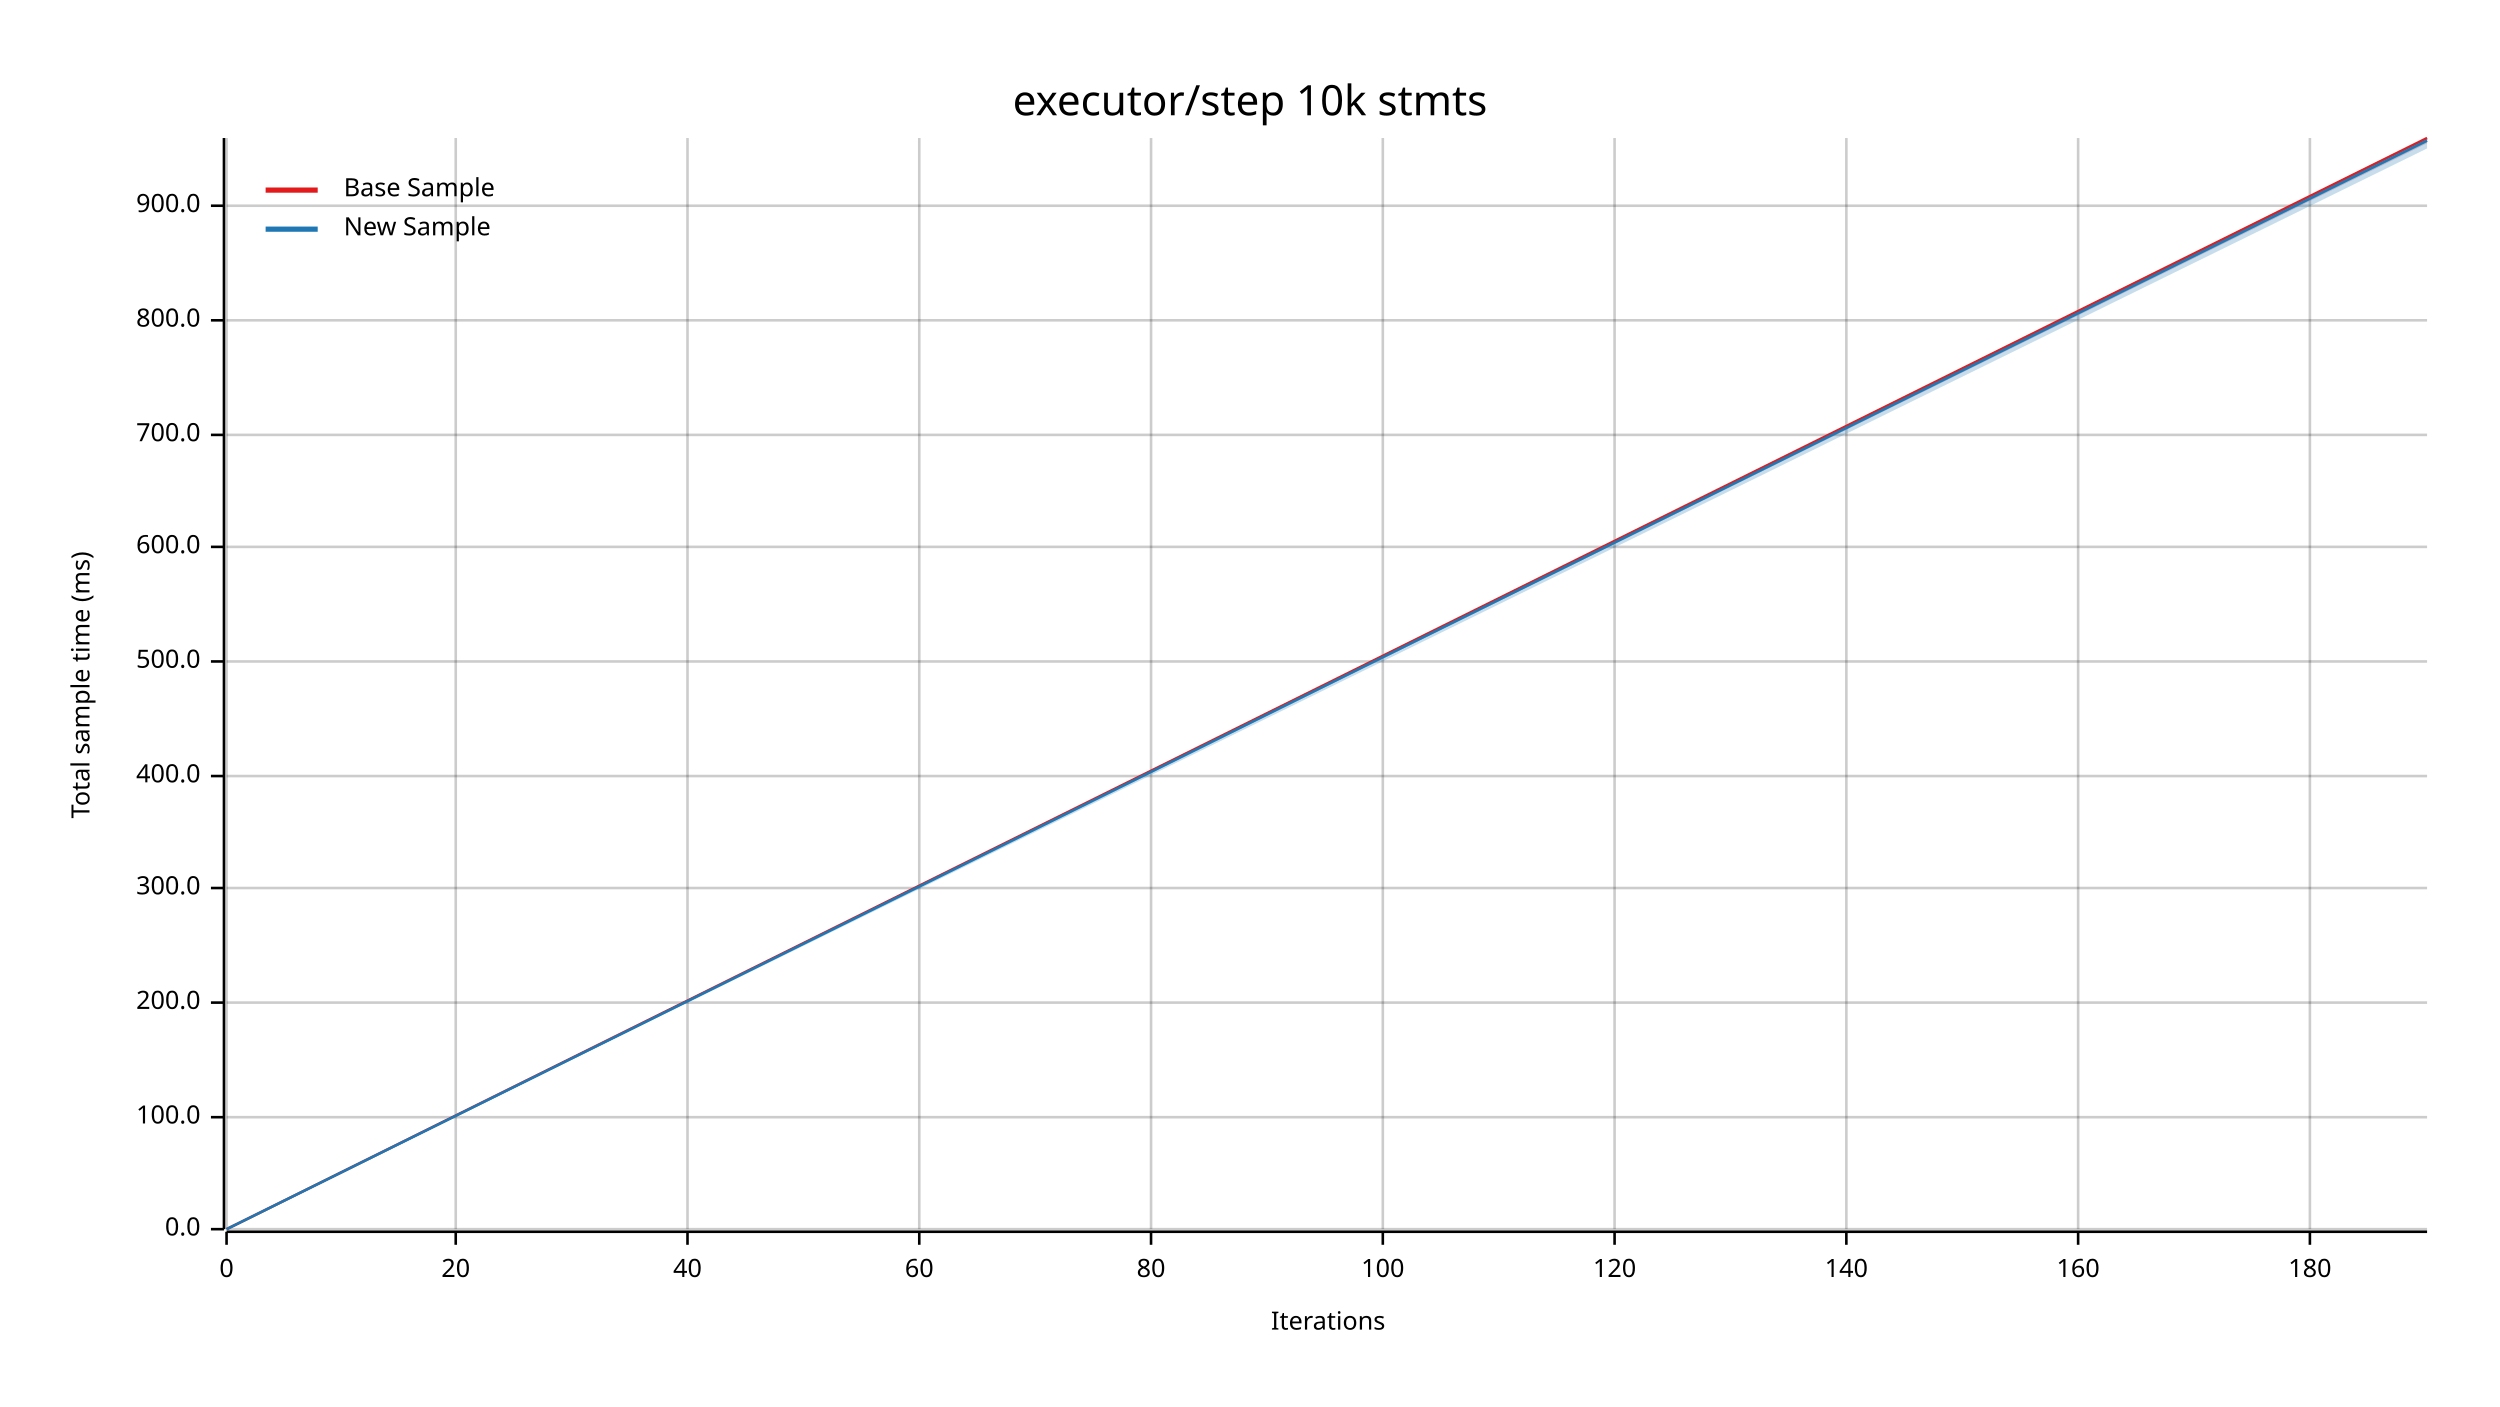
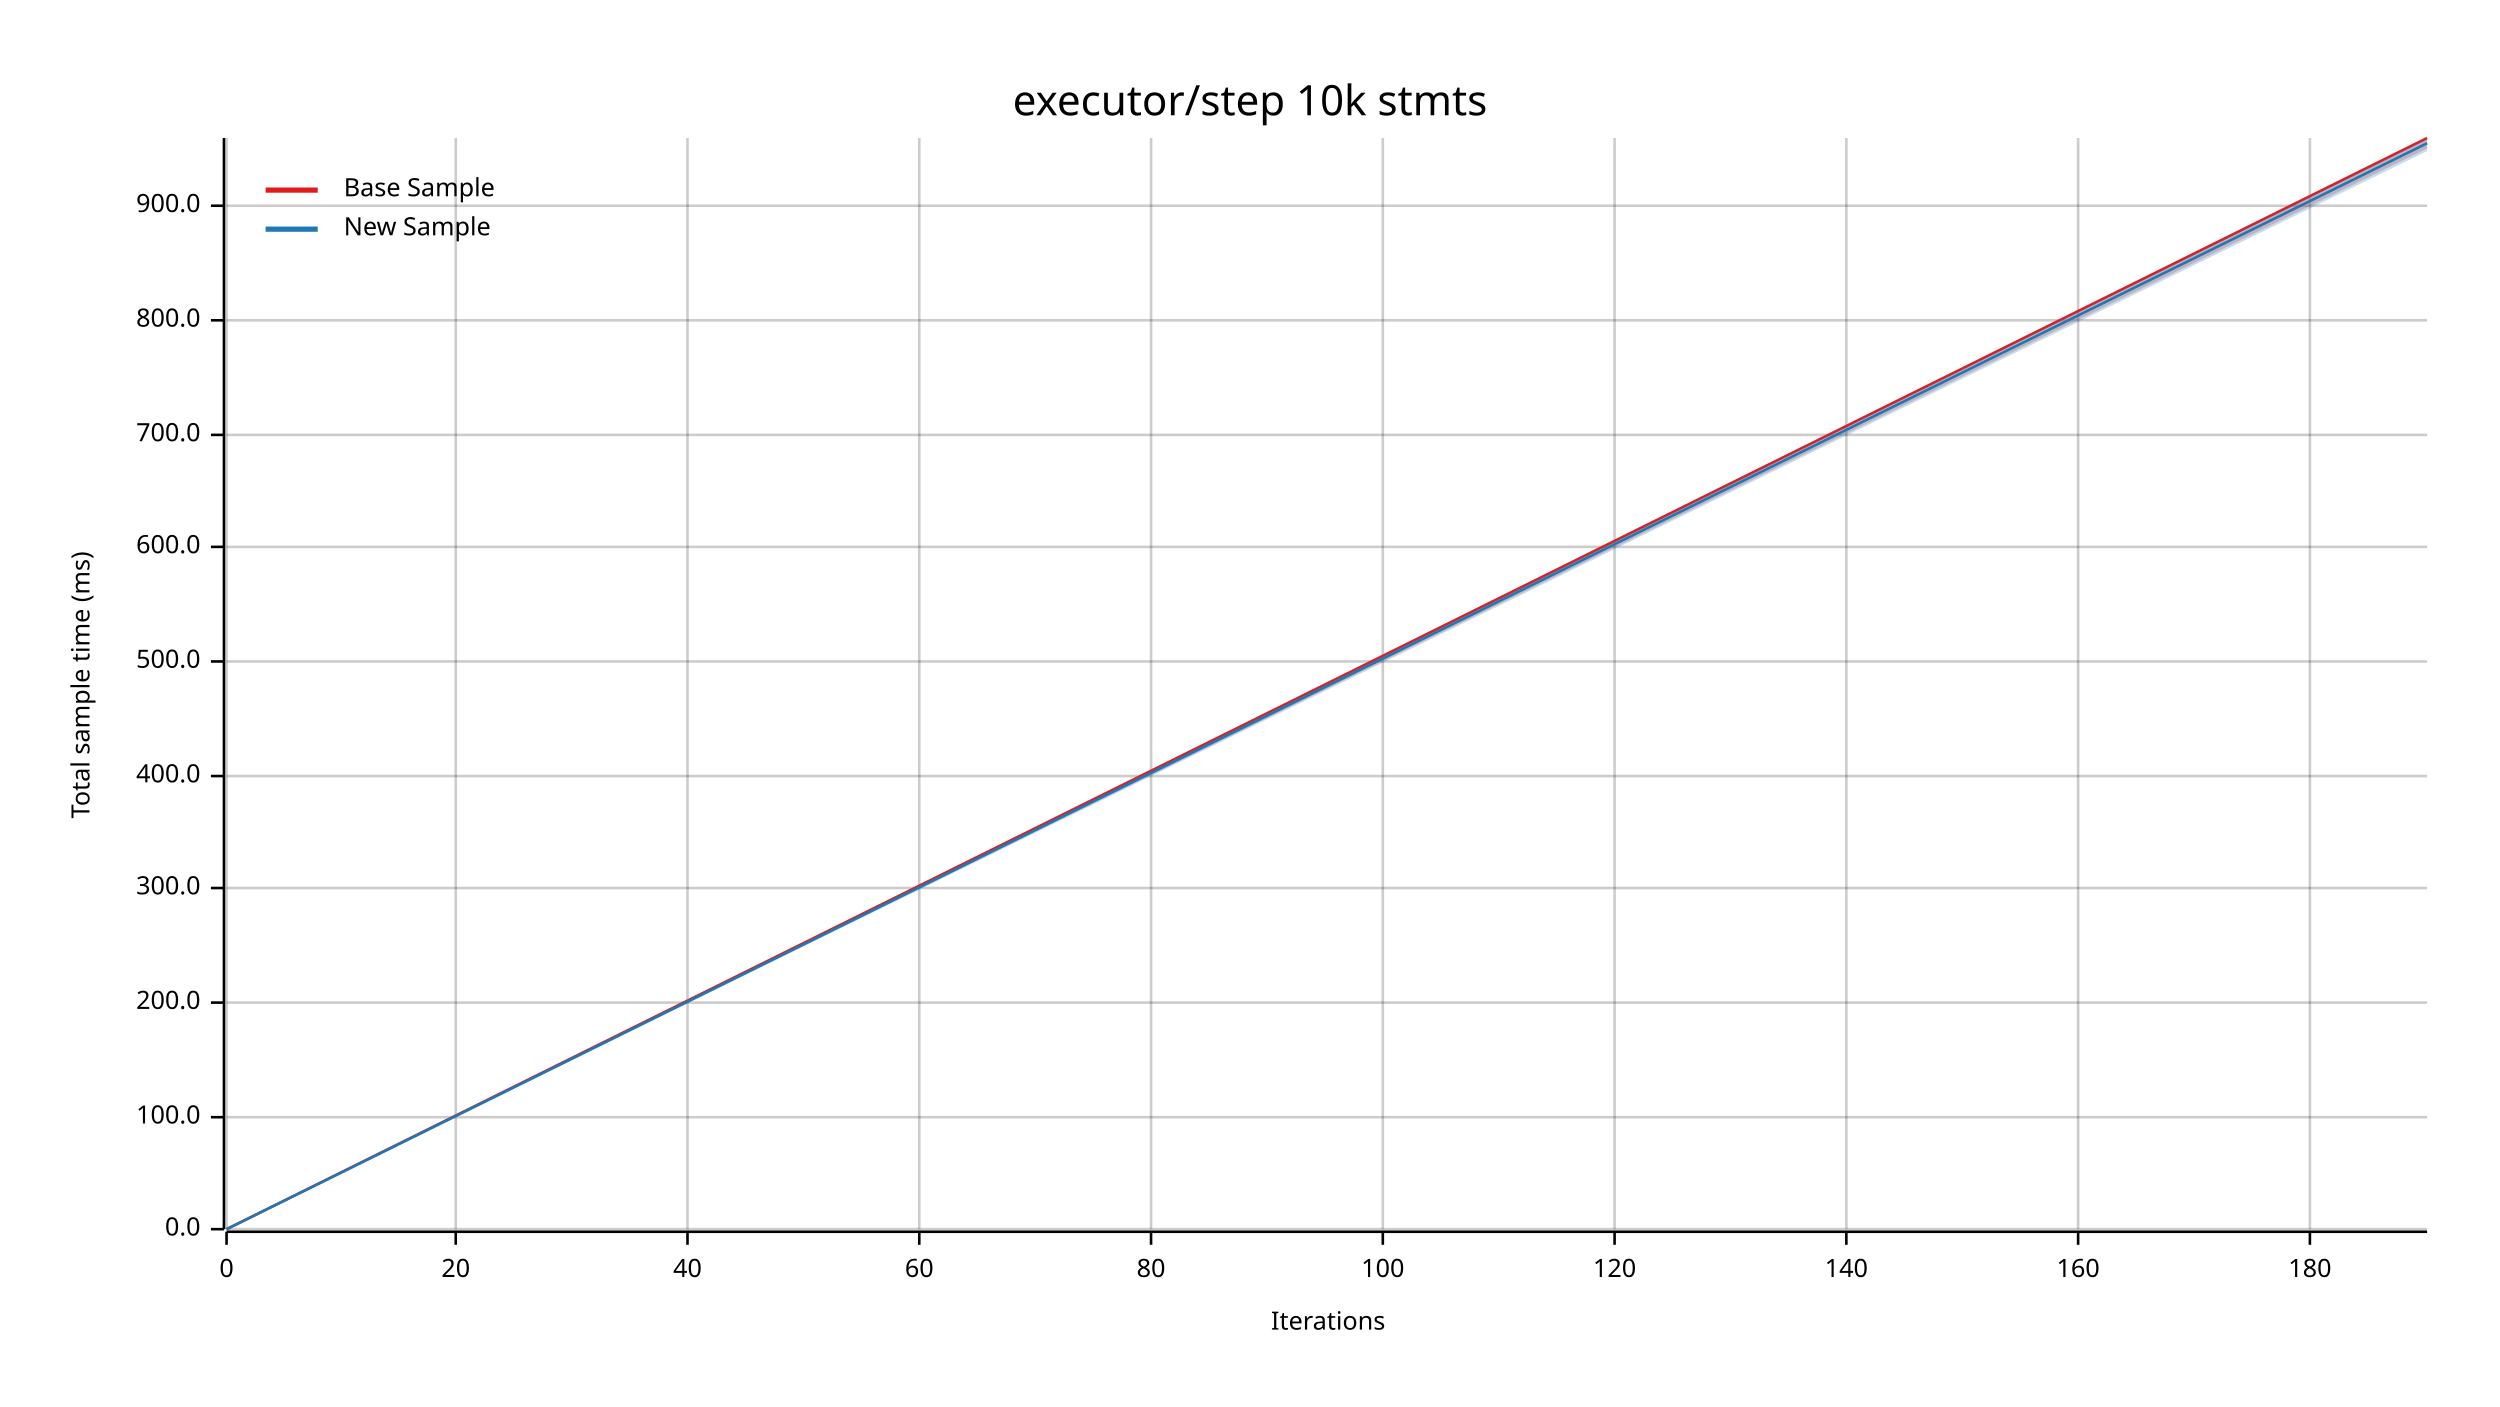
<svg xmlns="http://www.w3.org/2000/svg" width="960" height="540" viewBox="0 0 960 540">
  <text x="480" y="32" dy="0.76em" text-anchor="middle" font-family="sans-serif" font-size="16.129" opacity="1" fill="#000000">
executor/step 10k stmts
</text>
  <text x="27" y="263" dy="0.76em" text-anchor="middle" font-family="sans-serif" font-size="9.677" opacity="1" fill="#000000" transform="rotate(270, 27, 263)">
Total sample time (ms)
</text>
  <text x="510" y="513" dy="-0.5ex" text-anchor="middle" font-family="sans-serif" font-size="9.677" opacity="1" fill="#000000">
Iterations
</text>
  <line opacity="0.2" stroke="#000000" stroke-width="1" x1="87" y1="472" x2="87" y2="53" />
  <line opacity="0.2" stroke="#000000" stroke-width="1" x1="175" y1="472" x2="175" y2="53" />
  <line opacity="0.2" stroke="#000000" stroke-width="1" x1="264" y1="472" x2="264" y2="53" />
  <line opacity="0.2" stroke="#000000" stroke-width="1" x1="353" y1="472" x2="353" y2="53" />
  <line opacity="0.2" stroke="#000000" stroke-width="1" x1="442" y1="472" x2="442" y2="53" />
  <line opacity="0.2" stroke="#000000" stroke-width="1" x1="531" y1="472" x2="531" y2="53" />
  <line opacity="0.2" stroke="#000000" stroke-width="1" x1="620" y1="472" x2="620" y2="53" />
  <line opacity="0.2" stroke="#000000" stroke-width="1" x1="709" y1="472" x2="709" y2="53" />
  <line opacity="0.2" stroke="#000000" stroke-width="1" x1="798" y1="472" x2="798" y2="53" />
  <line opacity="0.2" stroke="#000000" stroke-width="1" x1="887" y1="472" x2="887" y2="53" />
  <line opacity="0.2" stroke="#000000" stroke-width="1" x1="87" y1="472" x2="932" y2="472" />
  <line opacity="0.2" stroke="#000000" stroke-width="1" x1="87" y1="429" x2="932" y2="429" />
  <line opacity="0.2" stroke="#000000" stroke-width="1" x1="87" y1="385" x2="932" y2="385" />
  <line opacity="0.2" stroke="#000000" stroke-width="1" x1="87" y1="341" x2="932" y2="341" />
  <line opacity="0.2" stroke="#000000" stroke-width="1" x1="87" y1="298" x2="932" y2="298" />
  <line opacity="0.2" stroke="#000000" stroke-width="1" x1="87" y1="254" x2="932" y2="254" />
  <line opacity="0.2" stroke="#000000" stroke-width="1" x1="87" y1="210" x2="932" y2="210" />
  <line opacity="0.2" stroke="#000000" stroke-width="1" x1="87" y1="167" x2="932" y2="167" />
  <line opacity="0.2" stroke="#000000" stroke-width="1" x1="87" y1="123" x2="932" y2="123" />
  <line opacity="0.2" stroke="#000000" stroke-width="1" x1="87" y1="79" x2="932" y2="79" />
  <polyline fill="none" opacity="1" stroke="#000000" stroke-width="1" points="86,53 86,472 " />
  <text x="77" y="472" dy="0.5ex" text-anchor="end" font-family="sans-serif" font-size="9.677" opacity="1" fill="#000000">
0.0
</text>
  <polyline fill="none" opacity="1" stroke="#000000" stroke-width="1" points="81,472 86,472 " />
  <text x="77" y="429" dy="0.5ex" text-anchor="end" font-family="sans-serif" font-size="9.677" opacity="1" fill="#000000">
100.0
</text>
  <polyline fill="none" opacity="1" stroke="#000000" stroke-width="1" points="81,429 86,429 " />
  <text x="77" y="385" dy="0.5ex" text-anchor="end" font-family="sans-serif" font-size="9.677" opacity="1" fill="#000000">
200.0
</text>
  <polyline fill="none" opacity="1" stroke="#000000" stroke-width="1" points="81,385 86,385 " />
  <text x="77" y="341" dy="0.5ex" text-anchor="end" font-family="sans-serif" font-size="9.677" opacity="1" fill="#000000">
300.0
</text>
  <polyline fill="none" opacity="1" stroke="#000000" stroke-width="1" points="81,341 86,341 " />
  <text x="77" y="298" dy="0.5ex" text-anchor="end" font-family="sans-serif" font-size="9.677" opacity="1" fill="#000000">
400.0
</text>
  <polyline fill="none" opacity="1" stroke="#000000" stroke-width="1" points="81,298 86,298 " />
  <text x="77" y="254" dy="0.5ex" text-anchor="end" font-family="sans-serif" font-size="9.677" opacity="1" fill="#000000">
500.0
</text>
  <polyline fill="none" opacity="1" stroke="#000000" stroke-width="1" points="81,254 86,254 " />
  <text x="77" y="210" dy="0.5ex" text-anchor="end" font-family="sans-serif" font-size="9.677" opacity="1" fill="#000000">
600.0
</text>
  <polyline fill="none" opacity="1" stroke="#000000" stroke-width="1" points="81,210 86,210 " />
  <text x="77" y="167" dy="0.5ex" text-anchor="end" font-family="sans-serif" font-size="9.677" opacity="1" fill="#000000">
700.0
</text>
  <polyline fill="none" opacity="1" stroke="#000000" stroke-width="1" points="81,167 86,167 " />
  <text x="77" y="123" dy="0.5ex" text-anchor="end" font-family="sans-serif" font-size="9.677" opacity="1" fill="#000000">
800.0
</text>
  <polyline fill="none" opacity="1" stroke="#000000" stroke-width="1" points="81,123 86,123 " />
  <text x="77" y="79" dy="0.5ex" text-anchor="end" font-family="sans-serif" font-size="9.677" opacity="1" fill="#000000">
900.0
</text>
  <polyline fill="none" opacity="1" stroke="#000000" stroke-width="1" points="81,79 86,79 " />
  <polyline fill="none" opacity="1" stroke="#000000" stroke-width="1" points="87,473 932,473 " />
  <text x="87" y="483" dy="0.76em" text-anchor="middle" font-family="sans-serif" font-size="9.677" opacity="1" fill="#000000">
0
</text>
  <polyline fill="none" opacity="1" stroke="#000000" stroke-width="1" points="87,473 87,478 " />
  <text x="175" y="483" dy="0.76em" text-anchor="middle" font-family="sans-serif" font-size="9.677" opacity="1" fill="#000000">
20
</text>
  <polyline fill="none" opacity="1" stroke="#000000" stroke-width="1" points="175,473 175,478 " />
  <text x="264" y="483" dy="0.76em" text-anchor="middle" font-family="sans-serif" font-size="9.677" opacity="1" fill="#000000">
40
</text>
  <polyline fill="none" opacity="1" stroke="#000000" stroke-width="1" points="264,473 264,478 " />
  <text x="353" y="483" dy="0.76em" text-anchor="middle" font-family="sans-serif" font-size="9.677" opacity="1" fill="#000000">
60
</text>
  <polyline fill="none" opacity="1" stroke="#000000" stroke-width="1" points="353,473 353,478 " />
  <text x="442" y="483" dy="0.76em" text-anchor="middle" font-family="sans-serif" font-size="9.677" opacity="1" fill="#000000">
80
</text>
  <polyline fill="none" opacity="1" stroke="#000000" stroke-width="1" points="442,473 442,478 " />
  <text x="531" y="483" dy="0.76em" text-anchor="middle" font-family="sans-serif" font-size="9.677" opacity="1" fill="#000000">
100
</text>
  <polyline fill="none" opacity="1" stroke="#000000" stroke-width="1" points="531,473 531,478 " />
  <text x="620" y="483" dy="0.76em" text-anchor="middle" font-family="sans-serif" font-size="9.677" opacity="1" fill="#000000">
120
</text>
  <polyline fill="none" opacity="1" stroke="#000000" stroke-width="1" points="620,473 620,478 " />
  <text x="709" y="483" dy="0.76em" text-anchor="middle" font-family="sans-serif" font-size="9.677" opacity="1" fill="#000000">
140
</text>
  <polyline fill="none" opacity="1" stroke="#000000" stroke-width="1" points="709,473 709,478 " />
  <text x="798" y="483" dy="0.76em" text-anchor="middle" font-family="sans-serif" font-size="9.677" opacity="1" fill="#000000">
160
</text>
  <polyline fill="none" opacity="1" stroke="#000000" stroke-width="1" points="798,473 798,478 " />
  <text x="887" y="483" dy="0.76em" text-anchor="middle" font-family="sans-serif" font-size="9.677" opacity="1" fill="#000000">
180
</text>
  <polyline fill="none" opacity="1" stroke="#000000" stroke-width="1" points="887,473 887,478 " />
  <polyline fill="none" opacity="1" stroke="#E31A1C" stroke-width="1" points="87,472 932,53 " />
-   <polygon opacity="0.25" fill="#E31A1C" points="87,472 932,55 932,53 " />
-   <polyline fill="none" opacity="1" stroke="#1F78B4" stroke-width="1" points="87,472 932,54 " />
-   <polygon opacity="0.25" fill="#1F78B4" points="87,472 932,57 932,53 " />
+   <polygon opacity="0.25" fill="#E31A1C" points="87,472 932,57 932,53 " />
+   <polyline fill="none" opacity="1" stroke="#1F78B4" stroke-width="1" points="87,472 932,55 " />
+   <polygon opacity="0.25" fill="#1F78B4" points="87,472 932,58 932,53 " />
  <text x="132" y="68" dy="0.76em" text-anchor="start" font-family="sans-serif" font-size="9.677" opacity="1" fill="#000000">
Base Sample
</text>
  <text x="132" y="83" dy="0.76em" text-anchor="start" font-family="sans-serif" font-size="9.677" opacity="1" fill="#000000">
New Sample
</text>
  <polyline fill="none" opacity="1" stroke="#E31A1C" stroke-width="2" points="102,73 122,73 " />
  <polyline fill="none" opacity="1" stroke="#1F78B4" stroke-width="2" points="102,88 122,88 " />
</svg>
